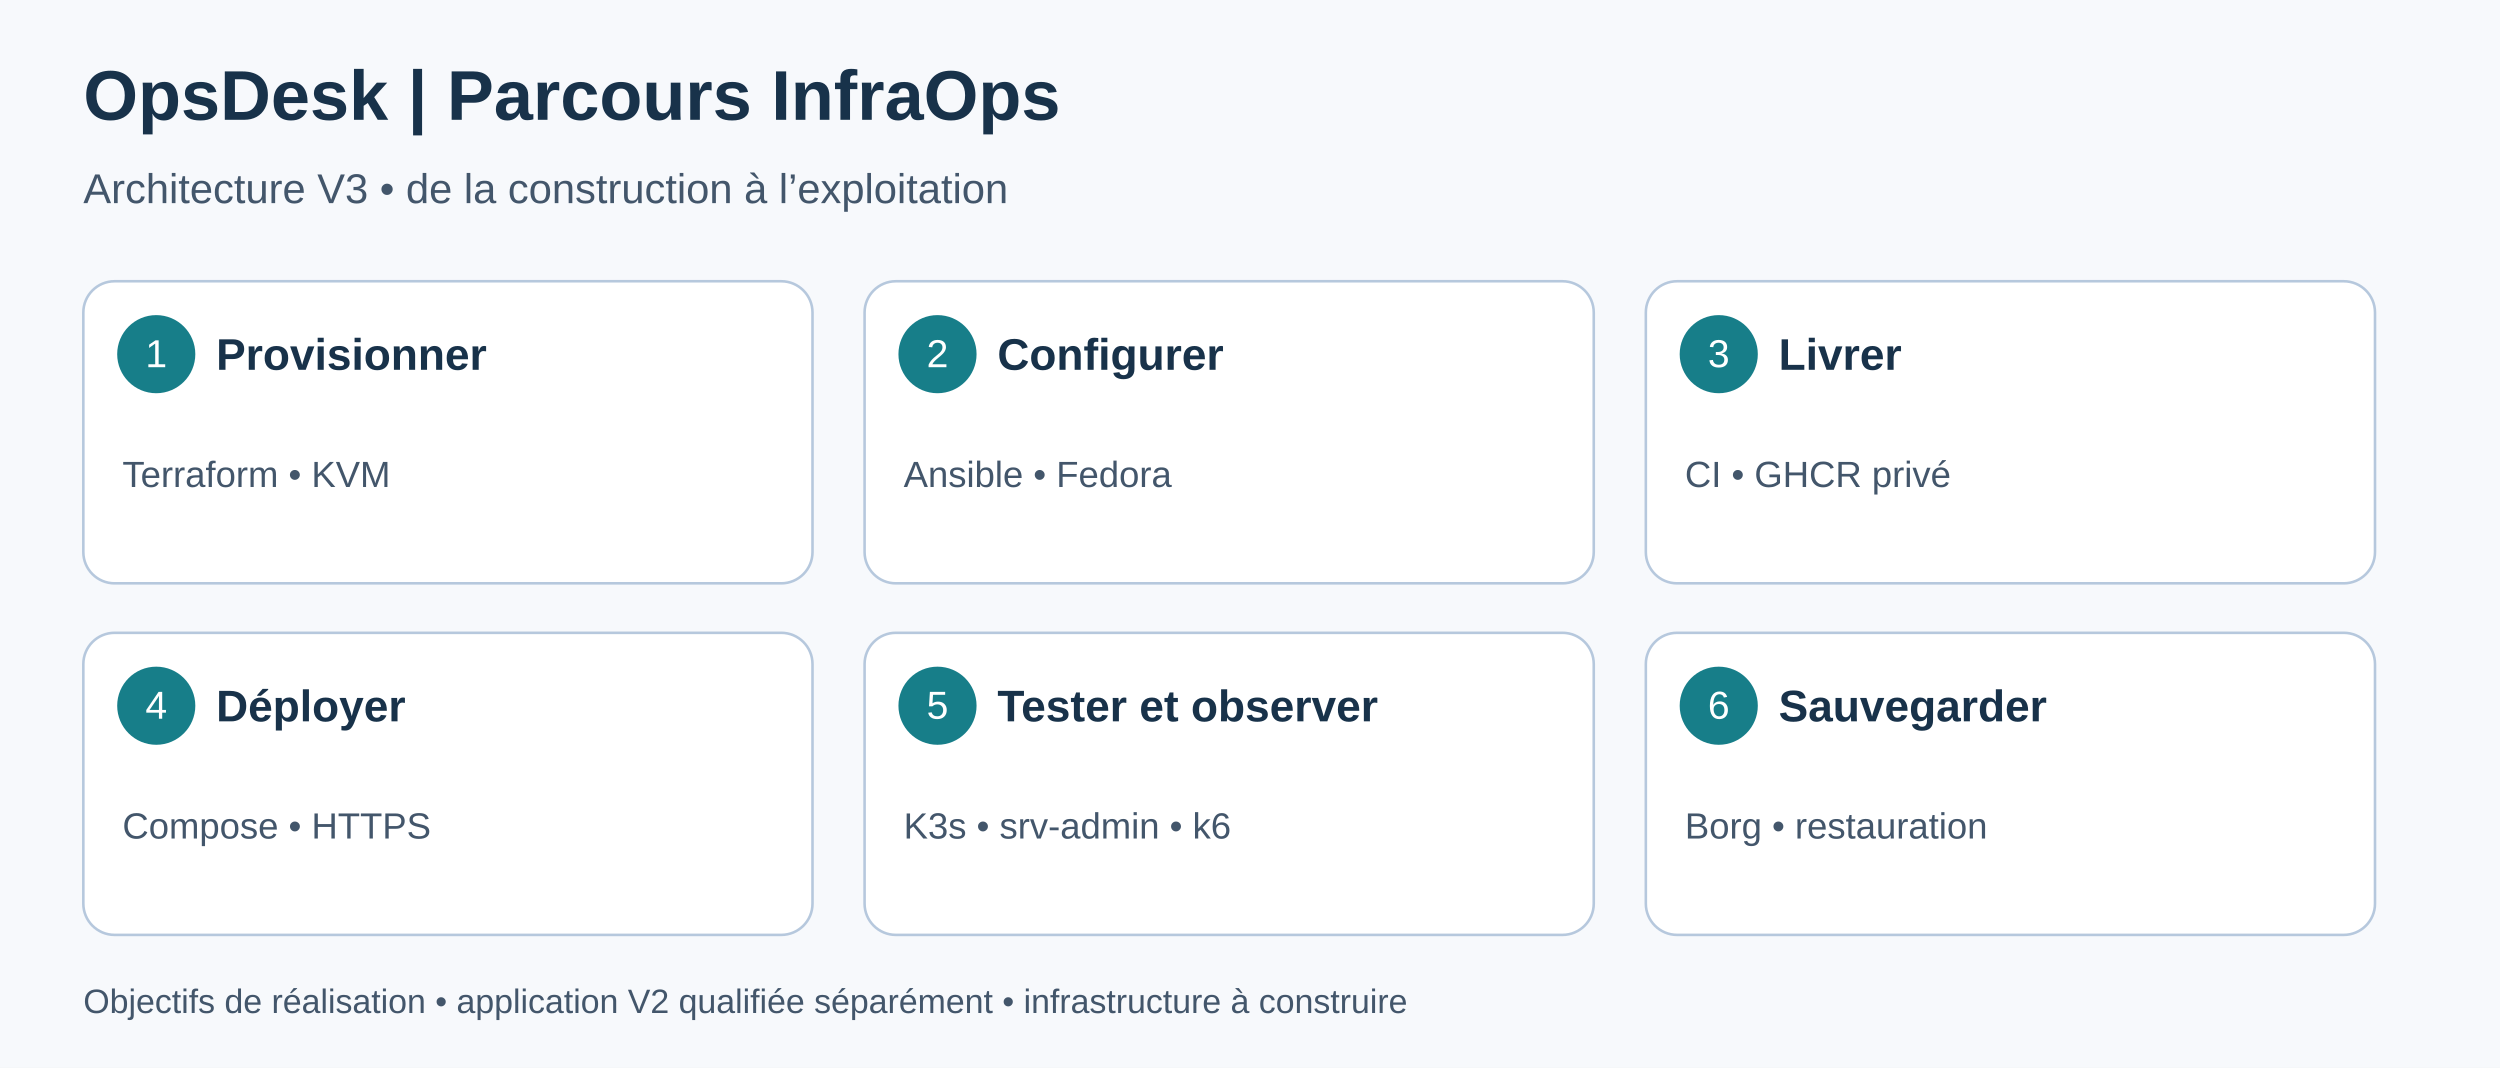
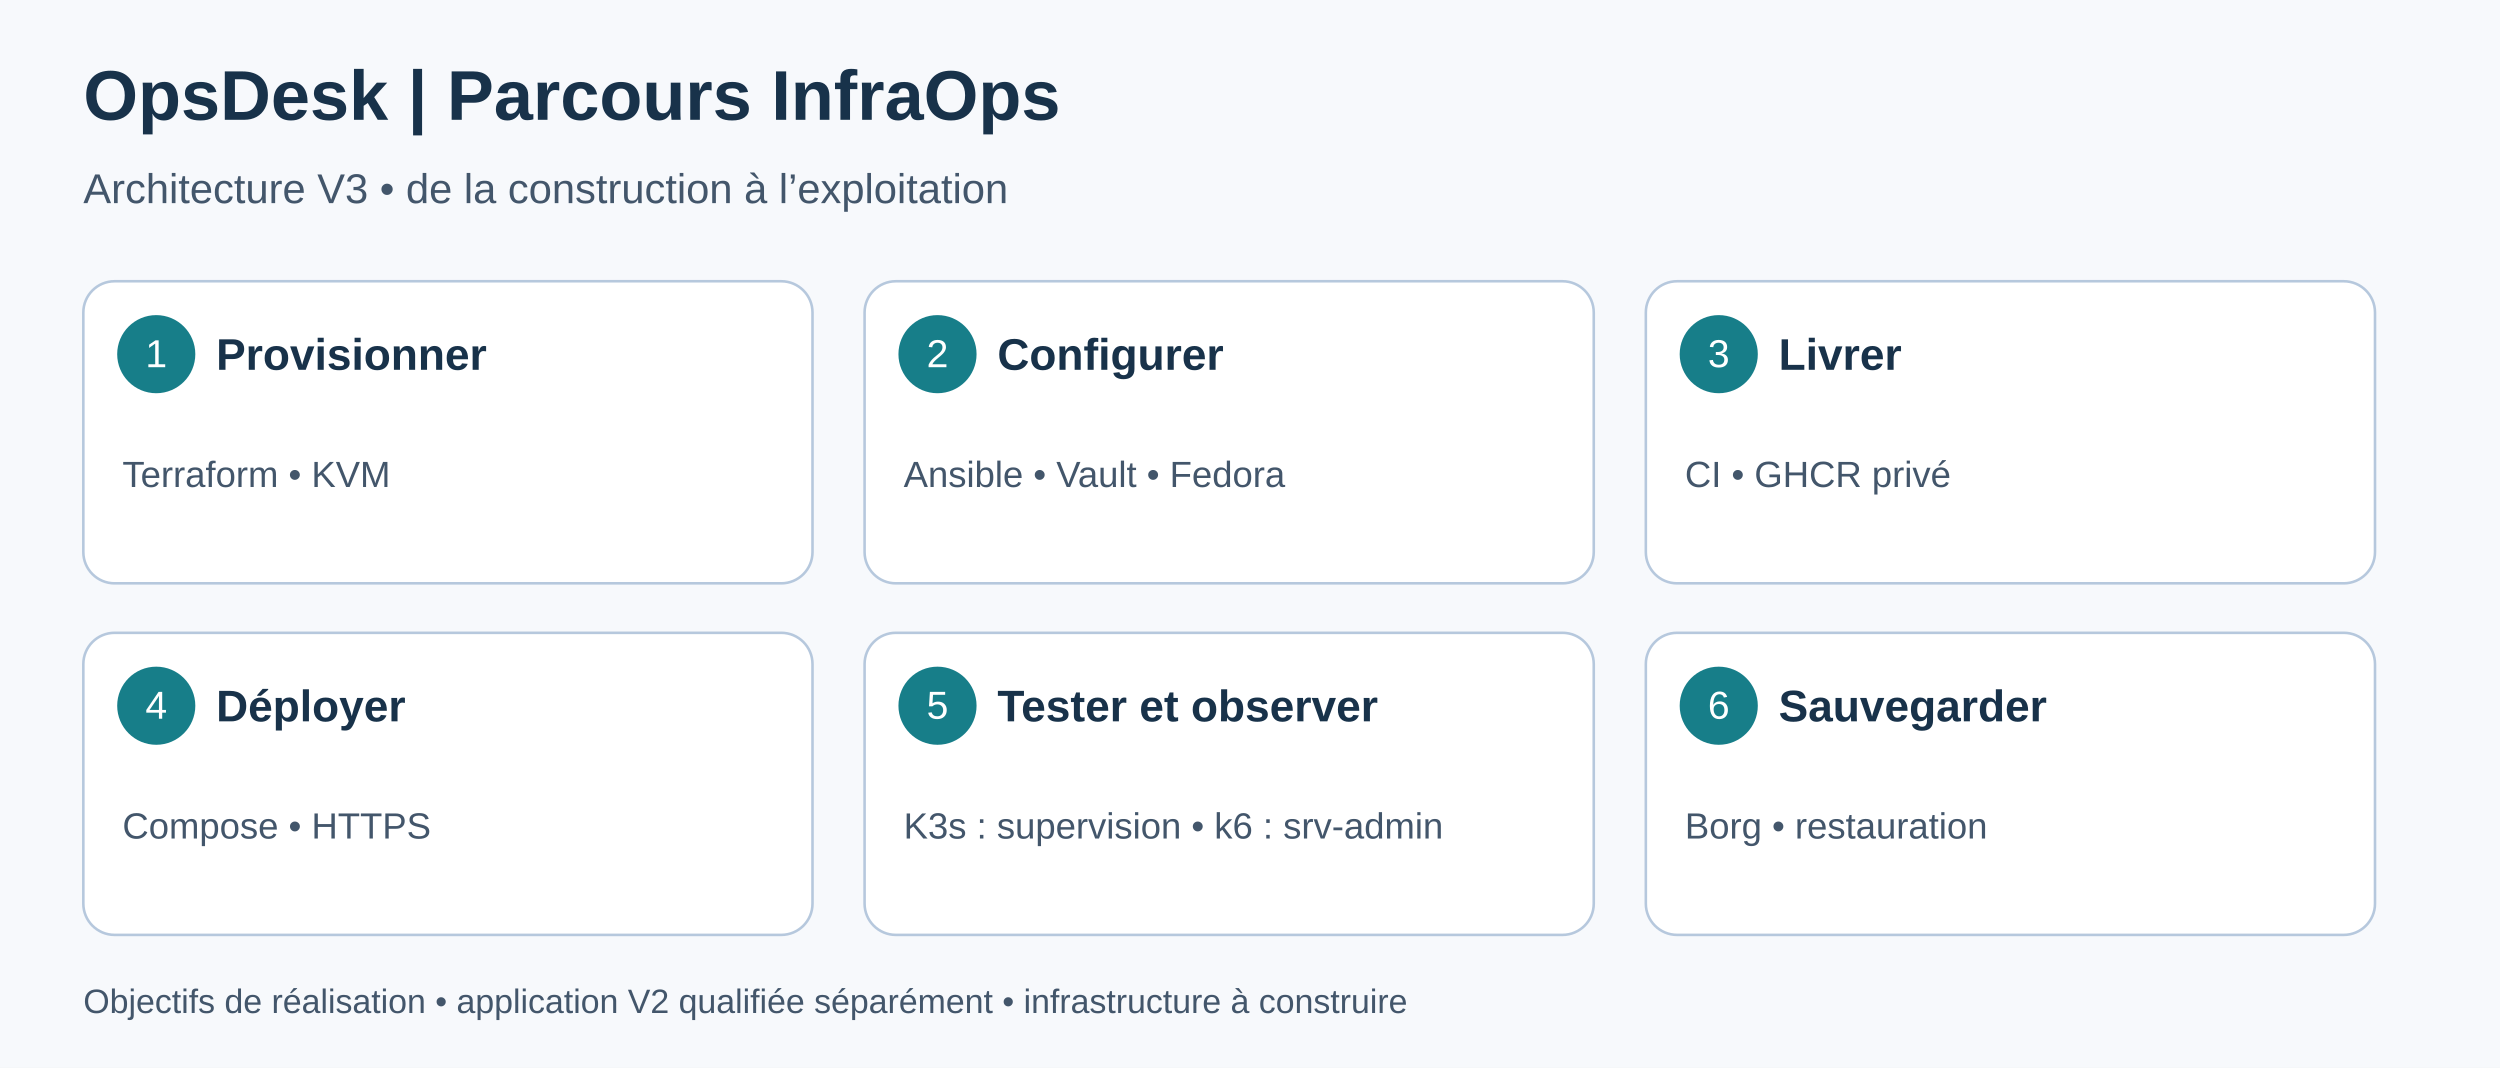
<svg xmlns="http://www.w3.org/2000/svg" viewBox="0 0 960 410" role="img" aria-label="Six étapes OpsDesk">
  <rect width="960" height="410" fill="#f7f9fc" />
  <text x="32" y="46" font-family="Arial,sans-serif" font-size="27" font-weight="700" fill="#18324a">OpsDesk | Parcours InfraOps</text>
  <text x="32" y="78" font-family="Arial,sans-serif" font-size="16" fill="#43566b">Architecture V3 • de la construction à l’exploitation</text>
  <rect x="32" y="108" width="280" height="116" rx="12" fill="#fff" stroke="#b6c8dd" />
  <circle cx="60" cy="136" r="15" fill="#177e89" />
  <text x="60" y="141" text-anchor="middle" font-size="15" font-family="Arial,sans-serif" fill="#fff">1</text>
  <text x="83" y="142" font-size="17" font-weight="700" font-family="Arial,sans-serif" fill="#18324a">Provisionner</text>
  <text x="47" y="187" font-size="14" font-family="Arial,sans-serif" fill="#43566b">Terraform • KVM</text>
  <rect x="332" y="108" width="280" height="116" rx="12" fill="#fff" stroke="#b6c8dd" />
  <circle cx="360" cy="136" r="15" fill="#177e89" />
  <text x="360" y="141" text-anchor="middle" font-size="15" font-family="Arial,sans-serif" fill="#fff">2</text>
  <text x="383" y="142" font-size="17" font-weight="700" font-family="Arial,sans-serif" fill="#18324a">Configurer</text>
-   <text x="347" y="187" font-size="14" font-family="Arial,sans-serif" fill="#43566b">Ansible • Fedora</text>
+   <text x="347" y="187" font-size="14" font-family="Arial,sans-serif" fill="#43566b">Ansible • Vault • Fedora</text>
  <rect x="632" y="108" width="280" height="116" rx="12" fill="#fff" stroke="#b6c8dd" />
  <circle cx="660" cy="136" r="15" fill="#177e89" />
  <text x="660" y="141" text-anchor="middle" font-size="15" font-family="Arial,sans-serif" fill="#fff">3</text>
  <text x="683" y="142" font-size="17" font-weight="700" font-family="Arial,sans-serif" fill="#18324a">Livrer</text>
  <text x="647" y="187" font-size="14" font-family="Arial,sans-serif" fill="#43566b">CI • GHCR privé</text>
  <rect x="32" y="243" width="280" height="116" rx="12" fill="#fff" stroke="#b6c8dd" />
  <circle cx="60" cy="271" r="15" fill="#177e89" />
  <text x="60" y="276" text-anchor="middle" font-size="15" font-family="Arial,sans-serif" fill="#fff">4</text>
  <text x="83" y="277" font-size="17" font-weight="700" font-family="Arial,sans-serif" fill="#18324a">Déployer</text>
  <text x="47" y="322" font-size="14" font-family="Arial,sans-serif" fill="#43566b">Compose • HTTPS</text>
  <rect x="332" y="243" width="280" height="116" rx="12" fill="#fff" stroke="#b6c8dd" />
  <circle cx="360" cy="271" r="15" fill="#177e89" />
  <text x="360" y="276" text-anchor="middle" font-size="15" font-family="Arial,sans-serif" fill="#fff">5</text>
  <text x="383" y="277" font-size="17" font-weight="700" font-family="Arial,sans-serif" fill="#18324a">Tester et observer</text>
-   <text x="347" y="322" font-size="14" font-family="Arial,sans-serif" fill="#43566b">K3s • srv-admin • k6</text>
+   <text x="347" y="322" font-size="14" font-family="Arial,sans-serif" fill="#43566b">K3s : supervision • k6 : srv-admin</text>
  <rect x="632" y="243" width="280" height="116" rx="12" fill="#fff" stroke="#b6c8dd" />
  <circle cx="660" cy="271" r="15" fill="#177e89" />
  <text x="660" y="276" text-anchor="middle" font-size="15" font-family="Arial,sans-serif" fill="#fff">6</text>
  <text x="683" y="277" font-size="17" font-weight="700" font-family="Arial,sans-serif" fill="#18324a">Sauvegarder</text>
  <text x="647" y="322" font-size="14" font-family="Arial,sans-serif" fill="#43566b">Borg • restauration</text>
  <text x="32" y="389" font-family="Arial,sans-serif" font-size="13" fill="#43566b">Objectifs de réalisation • application V2 qualifiée séparément • infrastructure à construire</text>
</svg>
